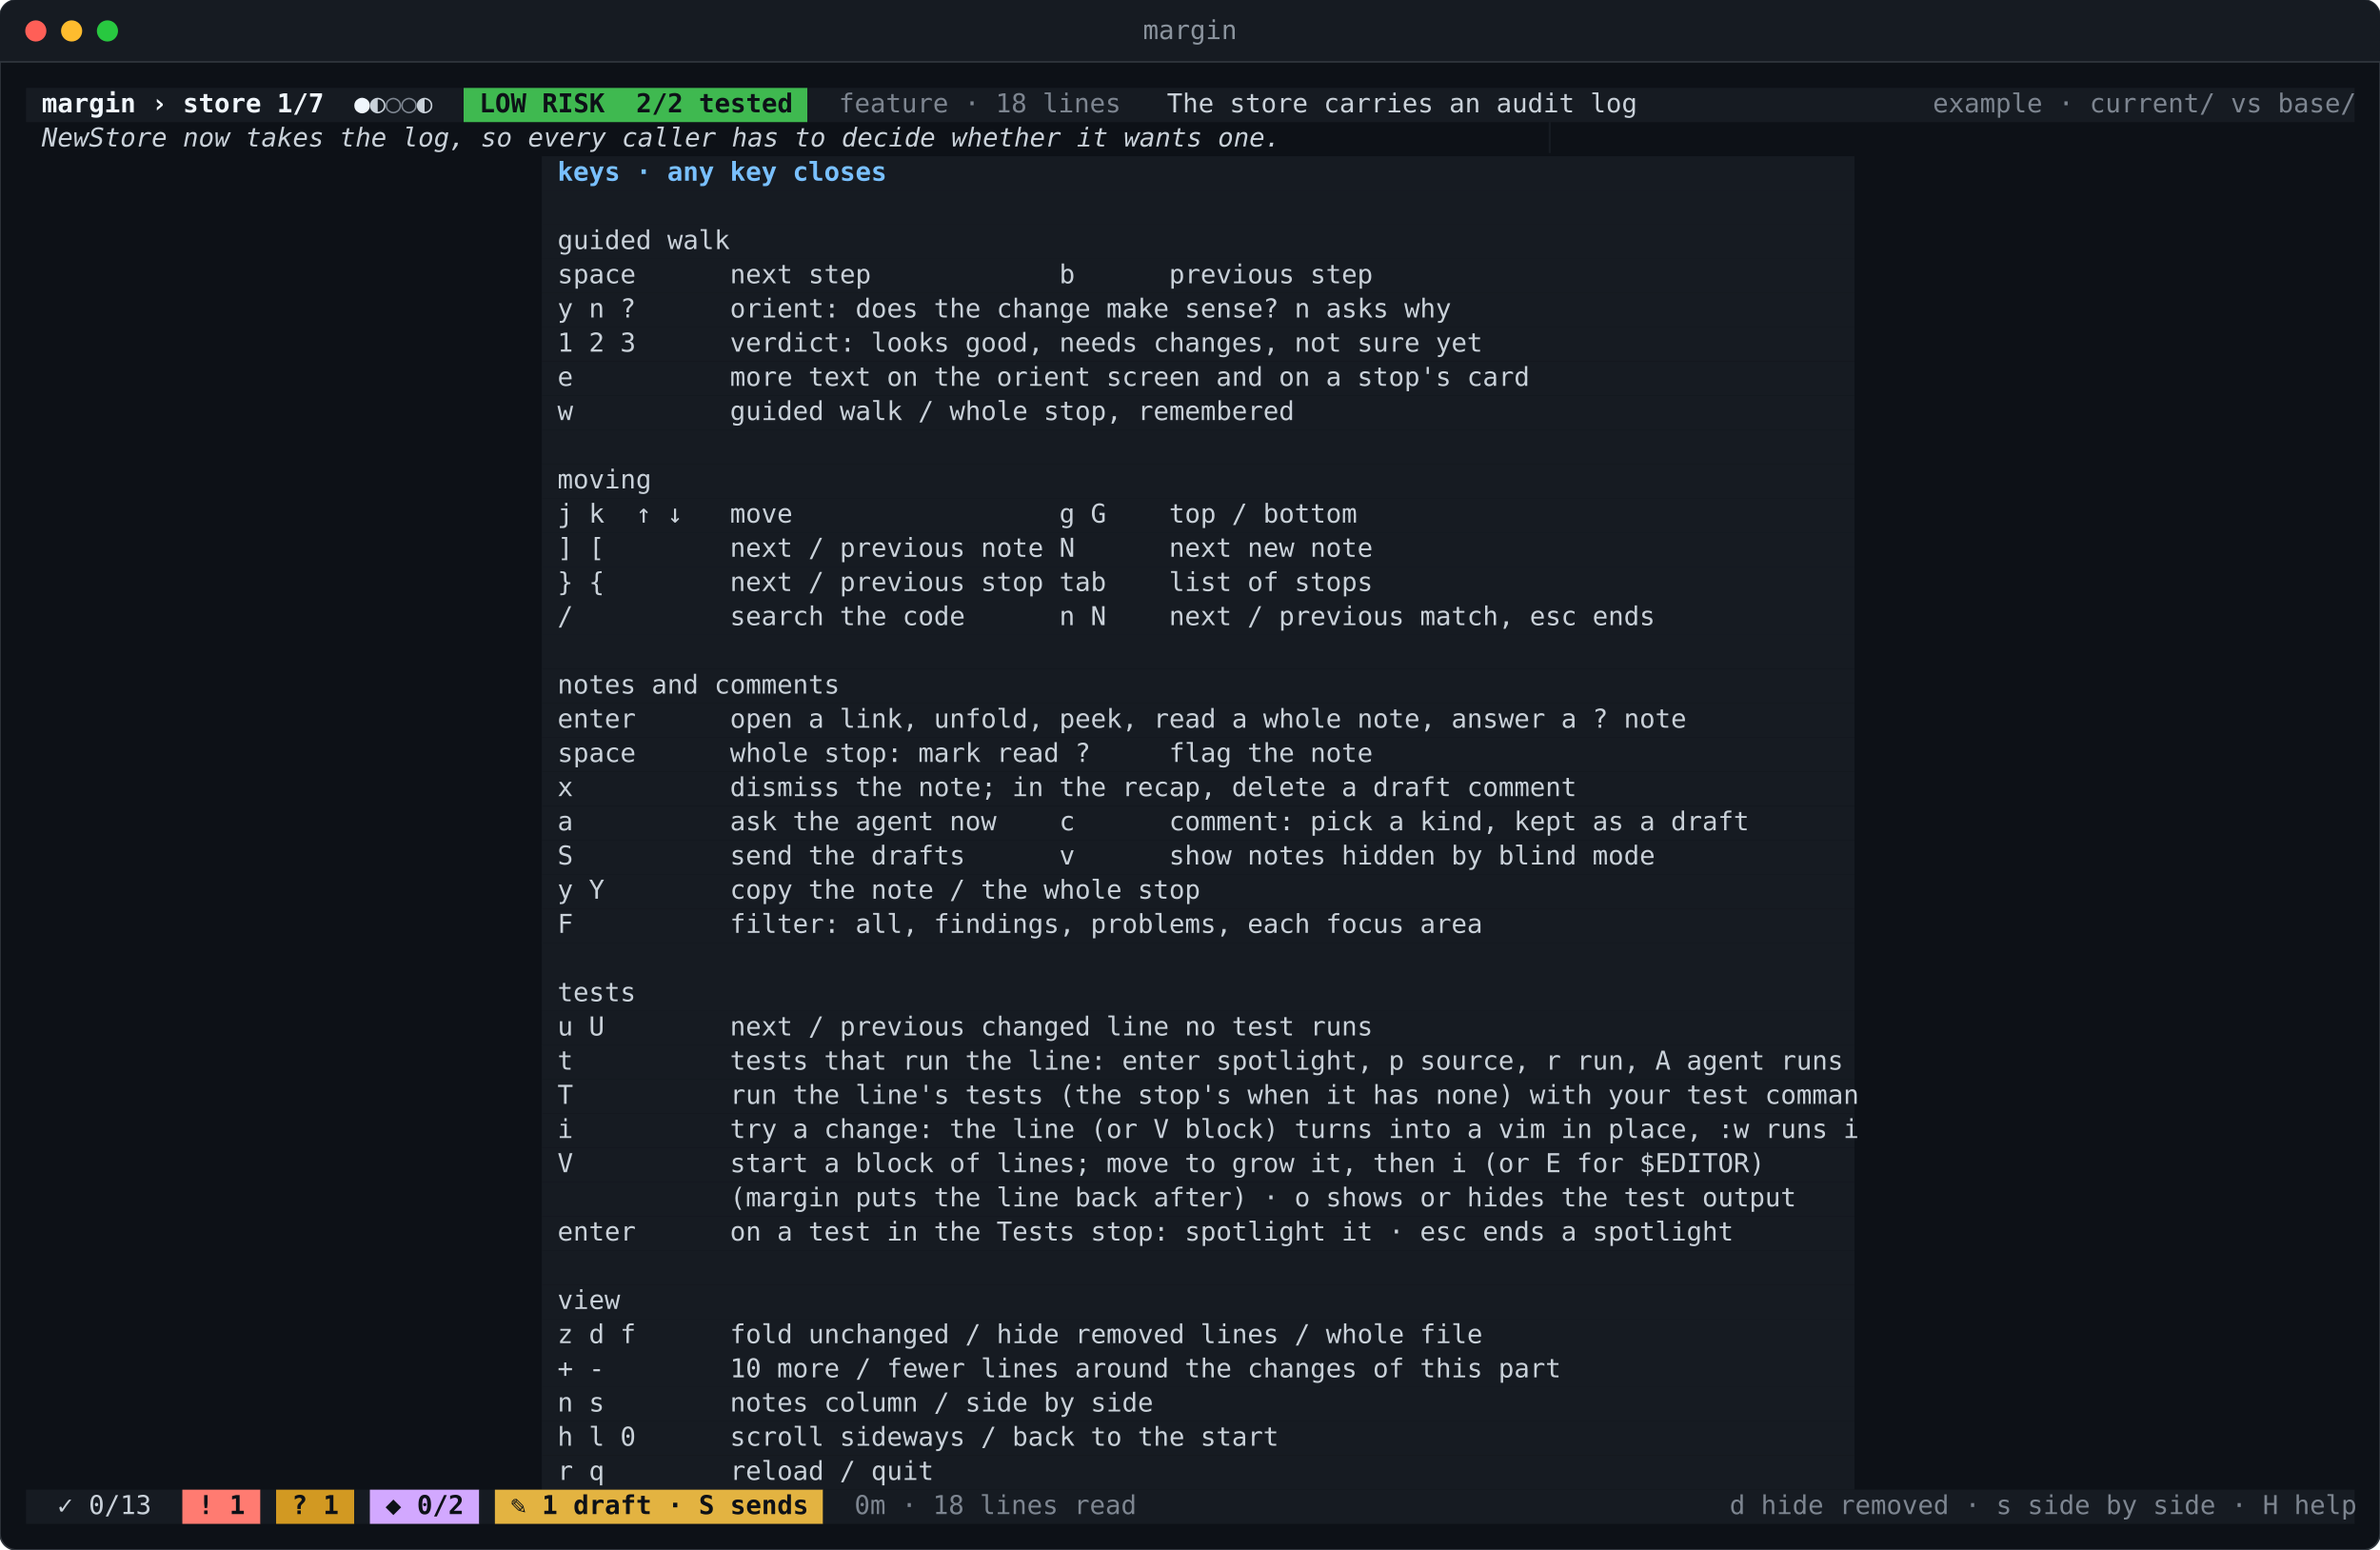
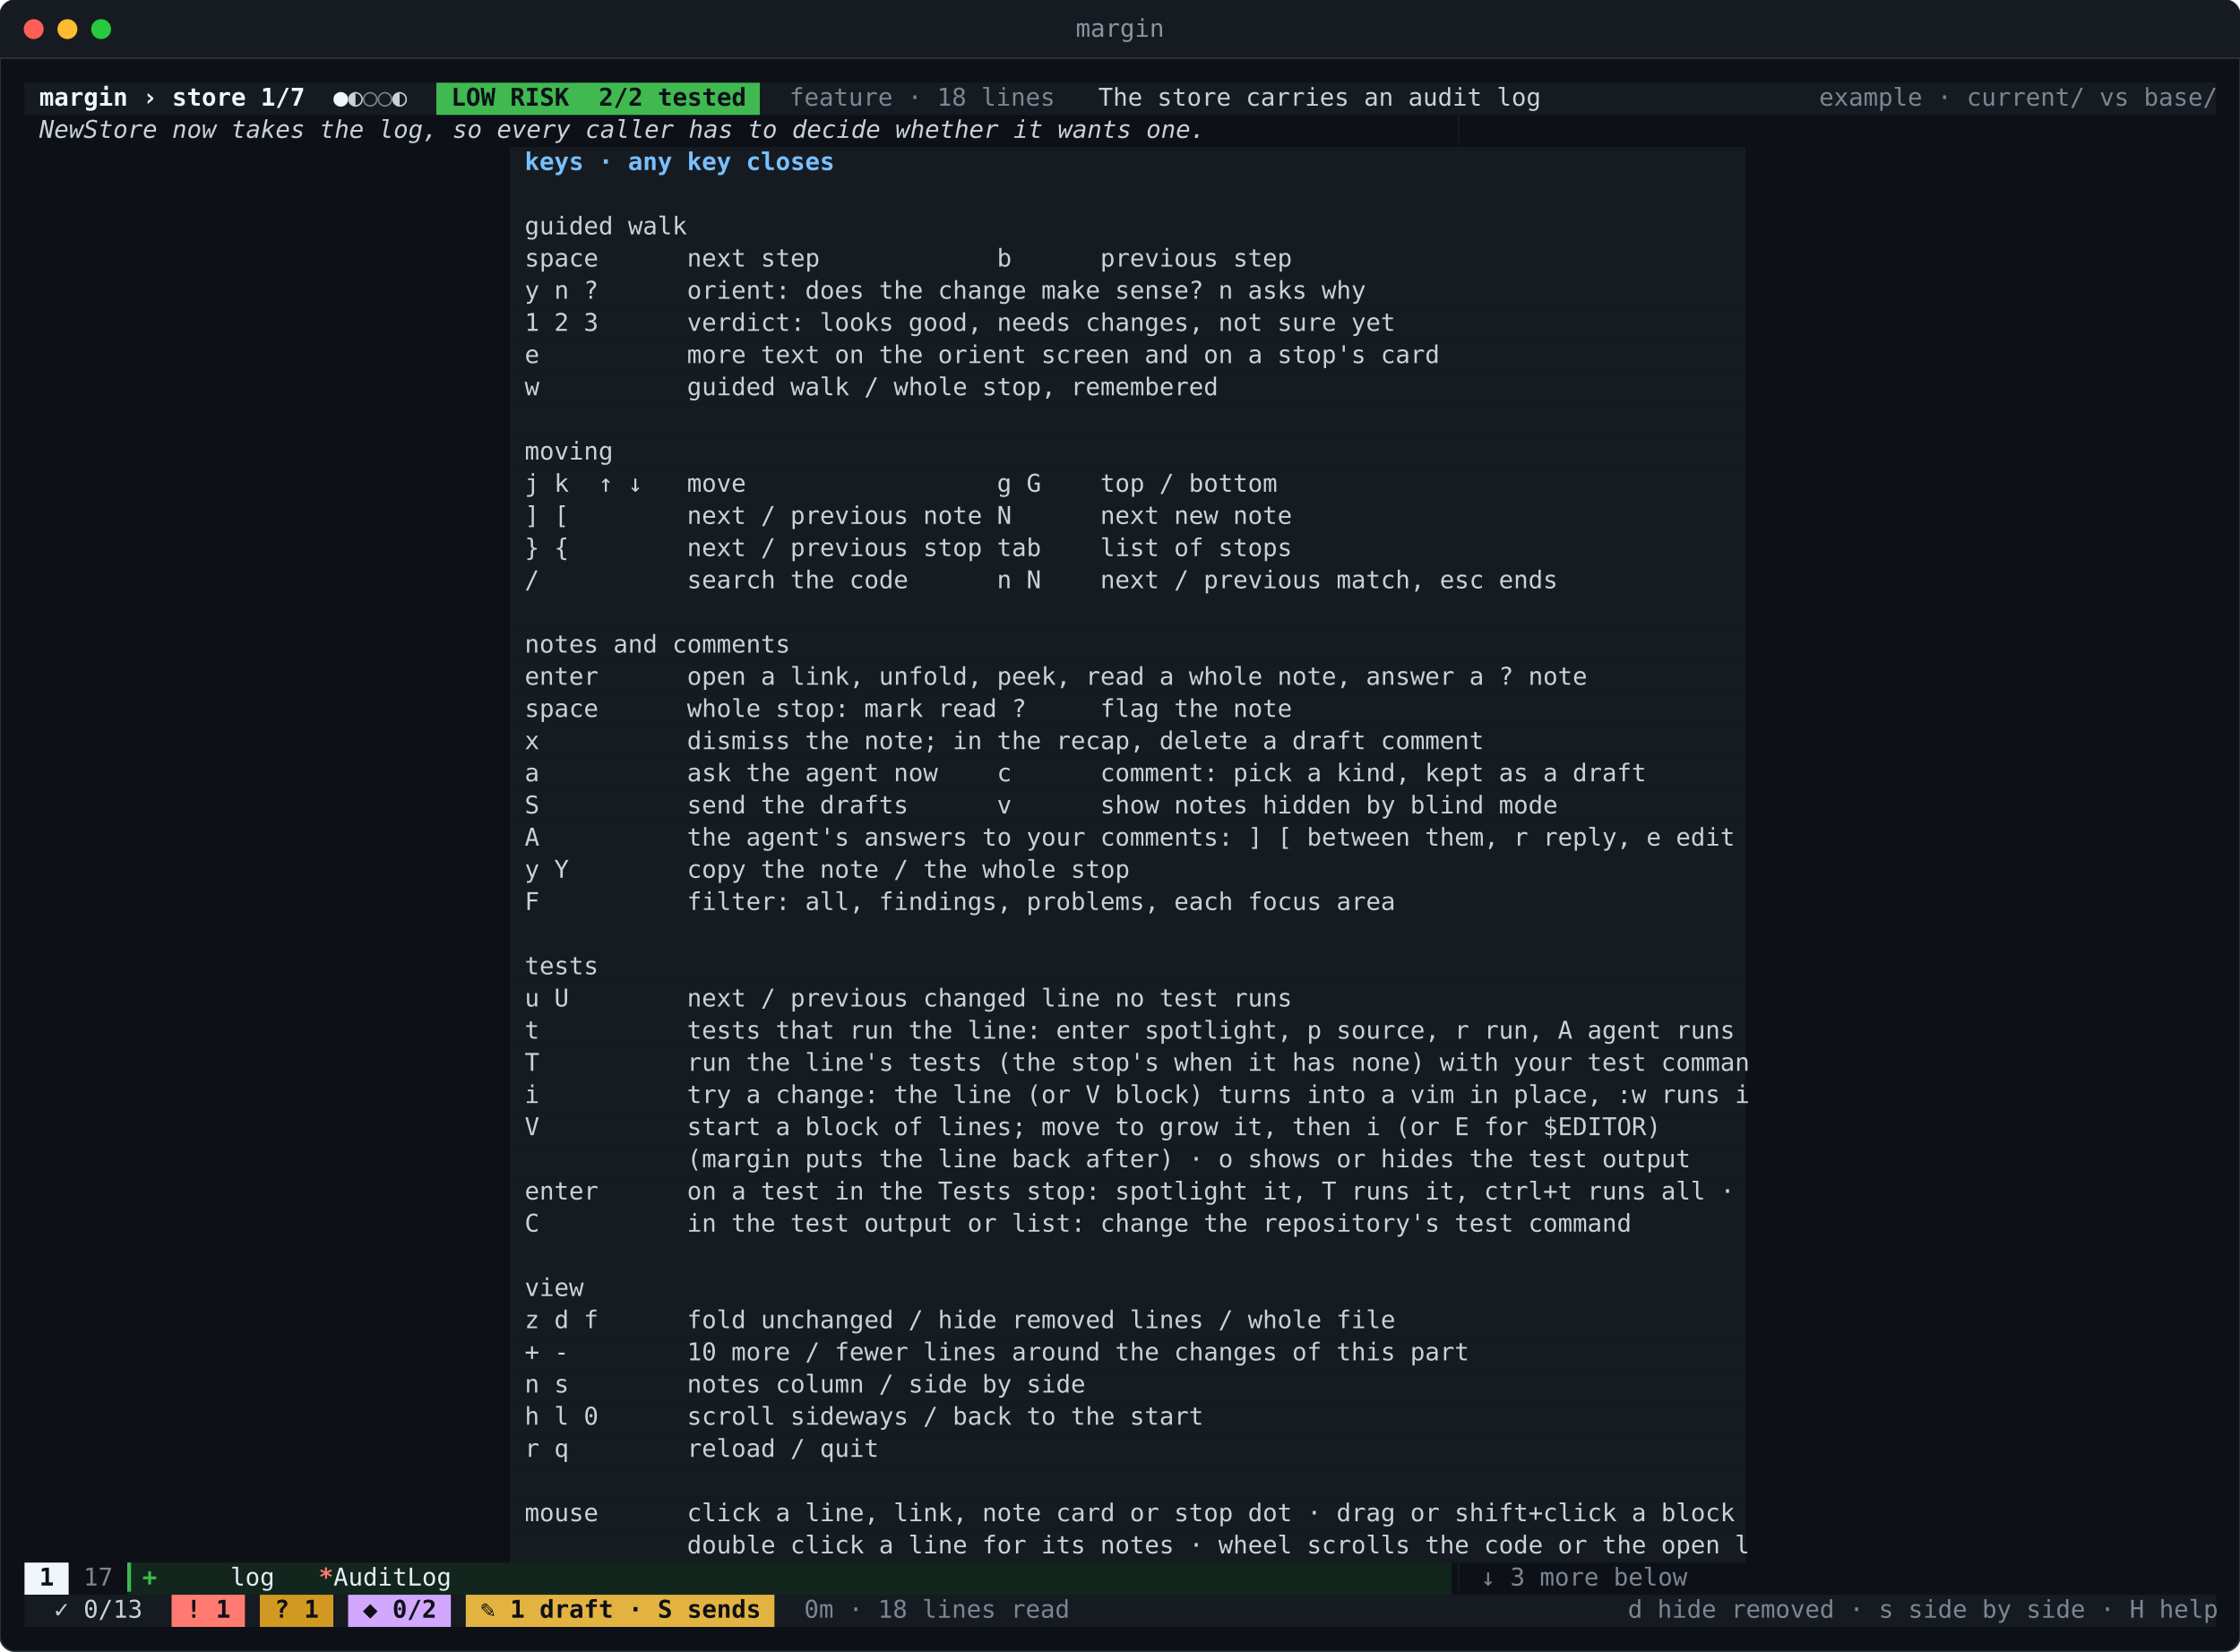
- <svg xmlns="http://www.w3.org/2000/svg" xml:space="preserve" width="1462" height="952" viewBox="0 0 1462 952">
+ <svg xmlns="http://www.w3.org/2000/svg" xml:space="preserve" width="1462" height="1078" viewBox="0 0 1462 1078">
  <style>text{font-family:"JetBrains Mono","SF Mono",Menlo,Consolas,"DejaVu Sans Mono",monospace;font-size:16px;white-space:pre}</style>
-   <rect width="1462" height="952" rx="10" fill="#0d1117" stroke="#30363d" />
+   <rect width="1462" height="1078" rx="10" fill="#0d1117" stroke="#30363d" />
  <rect width="1462" height="38" rx="10" fill="#161b22" />
  <rect y="28" width="1462" height="10" fill="#161b22" />
  <line x1="0" y1="38" x2="1462" y2="38" stroke="#30363d" />
  <circle cx="22" cy="19.0" r="6.5" fill="#ff5f57" />
  <circle cx="44" cy="19.0" r="6.5" fill="#febc2e" />
  <circle cx="66" cy="19.0" r="6.5" fill="#28c840" />
  <text x="731.0" y="24.0" text-anchor="middle" fill="#8b949e">margin</text>
  <rect x="16.0" y="54" width="268.8" height="21" fill="#161b22" />
  <rect x="284.8" y="54" width="211.2" height="21" fill="#3fb950" />
  <rect x="496.0" y="54" width="950.4" height="21" fill="#161b22" />
  <text x="16.0" y="69" textLength="201.6" lengthAdjust="spacingAndGlyphs" fill="#f0f6fc" font-weight="bold"> margin › store 1/7  </text>
  <text x="217.6" y="69" textLength="9.6" lengthAdjust="spacingAndGlyphs" fill="#f0f6fc">●</text>
  <text x="227.2" y="69" textLength="9.6" lengthAdjust="spacingAndGlyphs" fill="#c9d1d9">◐</text>
  <text x="236.8" y="69" textLength="19.2" lengthAdjust="spacingAndGlyphs" fill="#7d8590">○○</text>
  <text x="256.0" y="69" textLength="9.6" lengthAdjust="spacingAndGlyphs" fill="#c9d1d9">◐</text>
  <text x="284.8" y="69" textLength="211.2" lengthAdjust="spacingAndGlyphs" fill="#0d1117" font-weight="bold"> LOW RISK  2/2 tested </text>
  <text x="505.6" y="69" textLength="211.2" lengthAdjust="spacingAndGlyphs" fill="#7d8590"> feature · 18 lines   </text>
  <text x="716.8" y="69" textLength="288.0" lengthAdjust="spacingAndGlyphs" fill="#c9d1d9">The store carries an audit log</text>
  <text x="1168.0" y="69" textLength="278.4" lengthAdjust="spacingAndGlyphs" fill="#7d8590">  example · current/ vs base/</text>
  <text x="16.0" y="90" textLength="768.0" lengthAdjust="spacingAndGlyphs" fill="#c9d1d9" font-style="italic"> NewStore now takes the log, so every caller has to decide whether it wants one.</text>
  <text x="947.2" y="90" textLength="9.6" lengthAdjust="spacingAndGlyphs" fill="#161b22">│</text>
  <rect x="332.8" y="96" width="806.4" height="21" fill="#161b22" />
  <text x="332.8" y="111" textLength="211.2" lengthAdjust="spacingAndGlyphs" fill="#79c0ff" font-weight="bold"> keys · any key closes</text>
  <rect x="332.8" y="117" width="806.4" height="21" fill="#161b22" />
  <rect x="332.8" y="138" width="806.4" height="21" fill="#161b22" />
  <text x="332.8" y="153" textLength="115.2" lengthAdjust="spacingAndGlyphs" fill="#c9d1d9"> guided walk</text>
  <rect x="332.8" y="159" width="806.4" height="21" fill="#161b22" />
  <text x="332.8" y="174" textLength="508.8" lengthAdjust="spacingAndGlyphs" fill="#c9d1d9"> space      next step            b      previous step</text>
  <rect x="332.8" y="180" width="806.4" height="21" fill="#161b22" />
  <text x="332.8" y="195" textLength="556.8" lengthAdjust="spacingAndGlyphs" fill="#c9d1d9"> y n ?      orient: does the change make sense? n asks why</text>
  <rect x="332.8" y="201" width="806.4" height="21" fill="#161b22" />
  <text x="332.8" y="216" textLength="576.0" lengthAdjust="spacingAndGlyphs" fill="#c9d1d9"> 1 2 3      verdict: looks good, needs changes, not sure yet</text>
  <rect x="332.8" y="222" width="806.4" height="21" fill="#161b22" />
  <text x="332.8" y="237" textLength="604.8" lengthAdjust="spacingAndGlyphs" fill="#c9d1d9"> e          more text on the orient screen and on a stop's card</text>
  <rect x="332.8" y="243" width="806.4" height="21" fill="#161b22" />
  <text x="332.8" y="258" textLength="460.8" lengthAdjust="spacingAndGlyphs" fill="#c9d1d9"> w          guided walk / whole stop, remembered</text>
  <rect x="332.8" y="264" width="806.4" height="21" fill="#161b22" />
  <rect x="332.8" y="285" width="806.4" height="21" fill="#161b22" />
  <text x="332.8" y="300" textLength="67.2" lengthAdjust="spacingAndGlyphs" fill="#c9d1d9"> moving</text>
  <rect x="332.8" y="306" width="806.4" height="21" fill="#161b22" />
  <text x="332.8" y="321" textLength="499.2" lengthAdjust="spacingAndGlyphs" fill="#c9d1d9"> j k  ↑ ↓   move                 g G    top / bottom</text>
  <rect x="332.8" y="327" width="806.4" height="21" fill="#161b22" />
  <text x="332.8" y="342" textLength="508.8" lengthAdjust="spacingAndGlyphs" fill="#c9d1d9"> ] [        next / previous note N      next new note</text>
  <rect x="332.8" y="348" width="806.4" height="21" fill="#161b22" />
  <text x="332.8" y="363" textLength="508.8" lengthAdjust="spacingAndGlyphs" fill="#c9d1d9"> } {        next / previous stop tab    list of stops</text>
  <rect x="332.8" y="369" width="806.4" height="21" fill="#161b22" />
  <text x="332.8" y="384" textLength="681.6" lengthAdjust="spacingAndGlyphs" fill="#c9d1d9"> /          search the code      n N    next / previous match, esc ends</text>
  <rect x="332.8" y="390" width="806.4" height="21" fill="#161b22" />
  <rect x="332.8" y="411" width="806.4" height="21" fill="#161b22" />
  <text x="332.8" y="426" textLength="182.4" lengthAdjust="spacingAndGlyphs" fill="#c9d1d9"> notes and comments</text>
  <rect x="332.8" y="432" width="806.4" height="21" fill="#161b22" />
  <text x="332.8" y="447" textLength="700.8" lengthAdjust="spacingAndGlyphs" fill="#c9d1d9"> enter      open a link, unfold, peek, read a whole note, answer a ? note</text>
  <rect x="332.8" y="453" width="806.4" height="21" fill="#161b22" />
  <text x="332.8" y="468" textLength="508.8" lengthAdjust="spacingAndGlyphs" fill="#c9d1d9"> space      whole stop: mark read ?     flag the note</text>
  <rect x="332.8" y="474" width="806.4" height="21" fill="#161b22" />
  <text x="332.8" y="489" textLength="633.6" lengthAdjust="spacingAndGlyphs" fill="#c9d1d9"> x          dismiss the note; in the recap, delete a draft comment</text>
  <rect x="332.8" y="495" width="806.4" height="21" fill="#161b22" />
  <text x="332.8" y="510" textLength="739.2" lengthAdjust="spacingAndGlyphs" fill="#c9d1d9"> a          ask the agent now    c      comment: pick a kind, kept as a draft</text>
  <rect x="332.8" y="516" width="806.4" height="21" fill="#161b22" />
  <text x="332.8" y="531" textLength="681.6" lengthAdjust="spacingAndGlyphs" fill="#c9d1d9"> S          send the drafts      v      show notes hidden by blind mode</text>
  <rect x="332.8" y="537" width="806.4" height="21" fill="#161b22" />
-   <text x="332.8" y="552" textLength="403.2" lengthAdjust="spacingAndGlyphs" fill="#c9d1d9"> y Y        copy the note / the whole stop</text>
+   <text x="332.8" y="552" textLength="796.8" lengthAdjust="spacingAndGlyphs" fill="#c9d1d9"> A          the agent's answers to your comments: ] [ between them, r reply, e edit</text>
  <rect x="332.8" y="558" width="806.4" height="21" fill="#161b22" />
-   <text x="332.8" y="573" textLength="576.0" lengthAdjust="spacingAndGlyphs" fill="#c9d1d9"> F          filter: all, findings, problems, each focus area</text>
+   <text x="332.8" y="573" textLength="403.2" lengthAdjust="spacingAndGlyphs" fill="#c9d1d9"> y Y        copy the note / the whole stop</text>
  <rect x="332.8" y="579" width="806.4" height="21" fill="#161b22" />
+   <text x="332.8" y="594" textLength="576.0" lengthAdjust="spacingAndGlyphs" fill="#c9d1d9"> F          filter: all, findings, problems, each focus area</text>
  <rect x="332.8" y="600" width="806.4" height="21" fill="#161b22" />
-   <text x="332.8" y="615" textLength="57.6" lengthAdjust="spacingAndGlyphs" fill="#c9d1d9"> tests</text>
  <rect x="332.8" y="621" width="806.4" height="21" fill="#161b22" />
-   <text x="332.8" y="636" textLength="508.8" lengthAdjust="spacingAndGlyphs" fill="#c9d1d9"> u U        next / previous changed line no test runs</text>
+   <text x="332.8" y="636" textLength="57.6" lengthAdjust="spacingAndGlyphs" fill="#c9d1d9"> tests</text>
  <rect x="332.8" y="642" width="806.4" height="21" fill="#161b22" />
-   <text x="332.8" y="657" textLength="796.8" lengthAdjust="spacingAndGlyphs" fill="#c9d1d9"> t          tests that run the line: enter spotlight, p source, r run, A agent runs</text>
+   <text x="332.8" y="657" textLength="508.8" lengthAdjust="spacingAndGlyphs" fill="#c9d1d9"> u U        next / previous changed line no test runs</text>
  <rect x="332.8" y="663" width="806.4" height="21" fill="#161b22" />
-   <text x="332.8" y="678" textLength="806.4" lengthAdjust="spacingAndGlyphs" fill="#c9d1d9"> T          run the line's tests (the stop's when it has none) with your test comman</text>
+   <text x="332.8" y="678" textLength="796.8" lengthAdjust="spacingAndGlyphs" fill="#c9d1d9"> t          tests that run the line: enter spotlight, p source, r run, A agent runs</text>
  <rect x="332.8" y="684" width="806.4" height="21" fill="#161b22" />
-   <text x="332.8" y="699" textLength="806.4" lengthAdjust="spacingAndGlyphs" fill="#c9d1d9"> i          try a change: the line (or V block) turns into a vim in place, :w runs i</text>
+   <text x="332.8" y="699" textLength="806.4" lengthAdjust="spacingAndGlyphs" fill="#c9d1d9"> T          run the line's tests (the stop's when it has none) with your test comman</text>
  <rect x="332.8" y="705" width="806.4" height="21" fill="#161b22" />
-   <text x="332.8" y="720" textLength="748.8" lengthAdjust="spacingAndGlyphs" fill="#c9d1d9"> V          start a block of lines; move to grow it, then i (or E for $EDITOR)</text>
+   <text x="332.8" y="720" textLength="806.4" lengthAdjust="spacingAndGlyphs" fill="#c9d1d9"> i          try a change: the line (or V block) turns into a vim in place, :w runs i</text>
  <rect x="332.8" y="726" width="806.4" height="21" fill="#161b22" />
-   <text x="332.8" y="741" textLength="768.0" lengthAdjust="spacingAndGlyphs" fill="#c9d1d9">            (margin puts the line back after) · o shows or hides the test output</text>
+   <text x="332.8" y="741" textLength="748.8" lengthAdjust="spacingAndGlyphs" fill="#c9d1d9"> V          start a block of lines; move to grow it, then i (or E for $EDITOR)</text>
  <rect x="332.8" y="747" width="806.4" height="21" fill="#161b22" />
-   <text x="332.8" y="762" textLength="729.6" lengthAdjust="spacingAndGlyphs" fill="#c9d1d9"> enter      on a test in the Tests stop: spotlight it · esc ends a spotlight</text>
+   <text x="332.8" y="762" textLength="768.0" lengthAdjust="spacingAndGlyphs" fill="#c9d1d9">            (margin puts the line back after) · o shows or hides the test output</text>
  <rect x="332.8" y="768" width="806.4" height="21" fill="#161b22" />
+   <text x="332.8" y="783" textLength="806.4" lengthAdjust="spacingAndGlyphs" fill="#c9d1d9"> enter      on a test in the Tests stop: spotlight it, T runs it, ctrl+t runs all · </text>
  <rect x="332.8" y="789" width="806.4" height="21" fill="#161b22" />
-   <text x="332.8" y="804" textLength="48.0" lengthAdjust="spacingAndGlyphs" fill="#c9d1d9"> view</text>
+   <text x="332.8" y="804" textLength="729.6" lengthAdjust="spacingAndGlyphs" fill="#c9d1d9"> C          in the test output or list: change the repository's test command</text>
  <rect x="332.8" y="810" width="806.4" height="21" fill="#161b22" />
-   <text x="332.8" y="825" textLength="576.0" lengthAdjust="spacingAndGlyphs" fill="#c9d1d9"> z d f      fold unchanged / hide removed lines / whole file</text>
  <rect x="332.8" y="831" width="806.4" height="21" fill="#161b22" />
-   <text x="332.8" y="846" textLength="624.0" lengthAdjust="spacingAndGlyphs" fill="#c9d1d9"> + -        10 more / fewer lines around the changes of this part</text>
+   <text x="332.8" y="846" textLength="48.0" lengthAdjust="spacingAndGlyphs" fill="#c9d1d9"> view</text>
  <rect x="332.8" y="852" width="806.4" height="21" fill="#161b22" />
-   <text x="332.8" y="867" textLength="374.4" lengthAdjust="spacingAndGlyphs" fill="#c9d1d9"> n s        notes column / side by side</text>
+   <text x="332.8" y="867" textLength="576.0" lengthAdjust="spacingAndGlyphs" fill="#c9d1d9"> z d f      fold unchanged / hide removed lines / whole file</text>
  <rect x="332.8" y="873" width="806.4" height="21" fill="#161b22" />
-   <text x="332.8" y="888" textLength="451.2" lengthAdjust="spacingAndGlyphs" fill="#c9d1d9"> h l 0      scroll sideways / back to the start</text>
+   <text x="332.8" y="888" textLength="624.0" lengthAdjust="spacingAndGlyphs" fill="#c9d1d9"> + -        10 more / fewer lines around the changes of this part</text>
  <rect x="332.8" y="894" width="806.4" height="21" fill="#161b22" />
-   <text x="332.8" y="909" textLength="240.0" lengthAdjust="spacingAndGlyphs" fill="#c9d1d9"> r q        reload / quit</text>
-   <rect x="16.0" y="915" width="96.0" height="21" fill="#161b22" />
-   <rect x="112.0" y="915" width="48.0" height="21" fill="#ff7b71" />
-   <rect x="160.0" y="915" width="9.6" height="21" fill="#161b22" />
-   <rect x="169.6" y="915" width="48.0" height="21" fill="#d29922" />
-   <rect x="217.6" y="915" width="9.6" height="21" fill="#161b22" />
-   <rect x="227.2" y="915" width="67.2" height="21" fill="#d2a8ff" />
-   <rect x="294.4" y="915" width="9.6" height="21" fill="#161b22" />
-   <rect x="304.0" y="915" width="201.6" height="21" fill="#e3b341" />
-   <rect x="505.6" y="915" width="940.8" height="21" fill="#161b22" />
-   <text x="25.6" y="930" textLength="76.8" lengthAdjust="spacingAndGlyphs" fill="#c9d1d9"> ✓ 0/13 </text>
-   <text x="112.0" y="930" textLength="48.0" lengthAdjust="spacingAndGlyphs" fill="#0d1117" font-weight="bold"> ! 1 </text>
-   <text x="169.6" y="930" textLength="48.0" lengthAdjust="spacingAndGlyphs" fill="#0d1117" font-weight="bold"> ? 1 </text>
-   <text x="227.2" y="930" textLength="67.2" lengthAdjust="spacingAndGlyphs" fill="#0d1117" font-weight="bold"> ◆ 0/2 </text>
-   <text x="304.0" y="930" textLength="201.6" lengthAdjust="spacingAndGlyphs" fill="#0d1117" font-weight="bold"> ✎ 1 draft · S sends </text>
-   <text x="515.2" y="930" textLength="192.0" lengthAdjust="spacingAndGlyphs" fill="#7d8590"> 0m · 18 lines read </text>
-   <text x="1052.8" y="930" textLength="393.6" lengthAdjust="spacingAndGlyphs" fill="#7d8590"> d hide removed · s side by side · H help</text>
+   <text x="332.8" y="909" textLength="374.4" lengthAdjust="spacingAndGlyphs" fill="#c9d1d9"> n s        notes column / side by side</text>
+   <rect x="332.8" y="915" width="806.4" height="21" fill="#161b22" />
+   <text x="332.8" y="930" textLength="451.2" lengthAdjust="spacingAndGlyphs" fill="#c9d1d9"> h l 0      scroll sideways / back to the start</text>
+   <rect x="332.8" y="936" width="806.4" height="21" fill="#161b22" />
+   <text x="332.8" y="951" textLength="240.0" lengthAdjust="spacingAndGlyphs" fill="#c9d1d9"> r q        reload / quit</text>
+   <rect x="332.8" y="957" width="806.4" height="21" fill="#161b22" />
+   <rect x="332.8" y="978" width="806.4" height="21" fill="#161b22" />
+   <text x="332.8" y="993" textLength="796.8" lengthAdjust="spacingAndGlyphs" fill="#c9d1d9"> mouse      click a line, link, note card or stop dot · drag or shift+click a block</text>
+   <rect x="332.8" y="999" width="806.4" height="21" fill="#161b22" />
+   <text x="332.8" y="1014" textLength="806.4" lengthAdjust="spacingAndGlyphs" fill="#c9d1d9">            double click a line for its notes · wheel scrolls the code or the open l</text>
+   <rect x="16.0" y="1020" width="28.8" height="21" fill="#f0f6fc" />
+   <rect x="83.2" y="1020" width="864.0" height="21" fill="#12261e" />
+   <text x="16.0" y="1035" textLength="28.8" lengthAdjust="spacingAndGlyphs" fill="#0d1117" font-weight="bold"> 1 </text>
+   <text x="44.8" y="1035" textLength="28.8" lengthAdjust="spacingAndGlyphs" fill="#7d8590"> 17</text>
+   <text x="83.2" y="1035" textLength="28.8" lengthAdjust="spacingAndGlyphs" fill="#3fb950" font-weight="bold">▎+ </text>
+   <text x="150.4" y="1035" textLength="28.8" lengthAdjust="spacingAndGlyphs" fill="#e6edf3">log</text>
+   <text x="208.0" y="1035" textLength="9.6" lengthAdjust="spacingAndGlyphs" fill="#ff7b71" font-weight="bold">*</text>
+   <text x="217.6" y="1035" textLength="76.8" lengthAdjust="spacingAndGlyphs" fill="#e6edf3">AuditLog</text>
+   <text x="947.2" y="1035" textLength="9.6" lengthAdjust="spacingAndGlyphs" fill="#161b22">│</text>
+   <text x="956.8" y="1035" textLength="144.0" lengthAdjust="spacingAndGlyphs" fill="#7d8590"> ↓ 3 more below</text>
+   <rect x="16.0" y="1041" width="96.0" height="21" fill="#161b22" />
+   <rect x="112.0" y="1041" width="48.0" height="21" fill="#ff7b71" />
+   <rect x="160.0" y="1041" width="9.6" height="21" fill="#161b22" />
+   <rect x="169.6" y="1041" width="48.0" height="21" fill="#d29922" />
+   <rect x="217.6" y="1041" width="9.6" height="21" fill="#161b22" />
+   <rect x="227.2" y="1041" width="67.2" height="21" fill="#d2a8ff" />
+   <rect x="294.4" y="1041" width="9.6" height="21" fill="#161b22" />
+   <rect x="304.0" y="1041" width="201.6" height="21" fill="#e3b341" />
+   <rect x="505.6" y="1041" width="940.8" height="21" fill="#161b22" />
+   <text x="25.6" y="1056" textLength="76.8" lengthAdjust="spacingAndGlyphs" fill="#c9d1d9"> ✓ 0/13 </text>
+   <text x="112.0" y="1056" textLength="48.0" lengthAdjust="spacingAndGlyphs" fill="#0d1117" font-weight="bold"> ! 1 </text>
+   <text x="169.6" y="1056" textLength="48.0" lengthAdjust="spacingAndGlyphs" fill="#0d1117" font-weight="bold"> ? 1 </text>
+   <text x="227.2" y="1056" textLength="67.2" lengthAdjust="spacingAndGlyphs" fill="#0d1117" font-weight="bold"> ◆ 0/2 </text>
+   <text x="304.0" y="1056" textLength="201.6" lengthAdjust="spacingAndGlyphs" fill="#0d1117" font-weight="bold"> ✎ 1 draft · S sends </text>
+   <text x="515.2" y="1056" textLength="192.0" lengthAdjust="spacingAndGlyphs" fill="#7d8590"> 0m · 18 lines read </text>
+   <text x="1052.8" y="1056" textLength="393.6" lengthAdjust="spacingAndGlyphs" fill="#7d8590"> d hide removed · s side by side · H help</text>
</svg>
